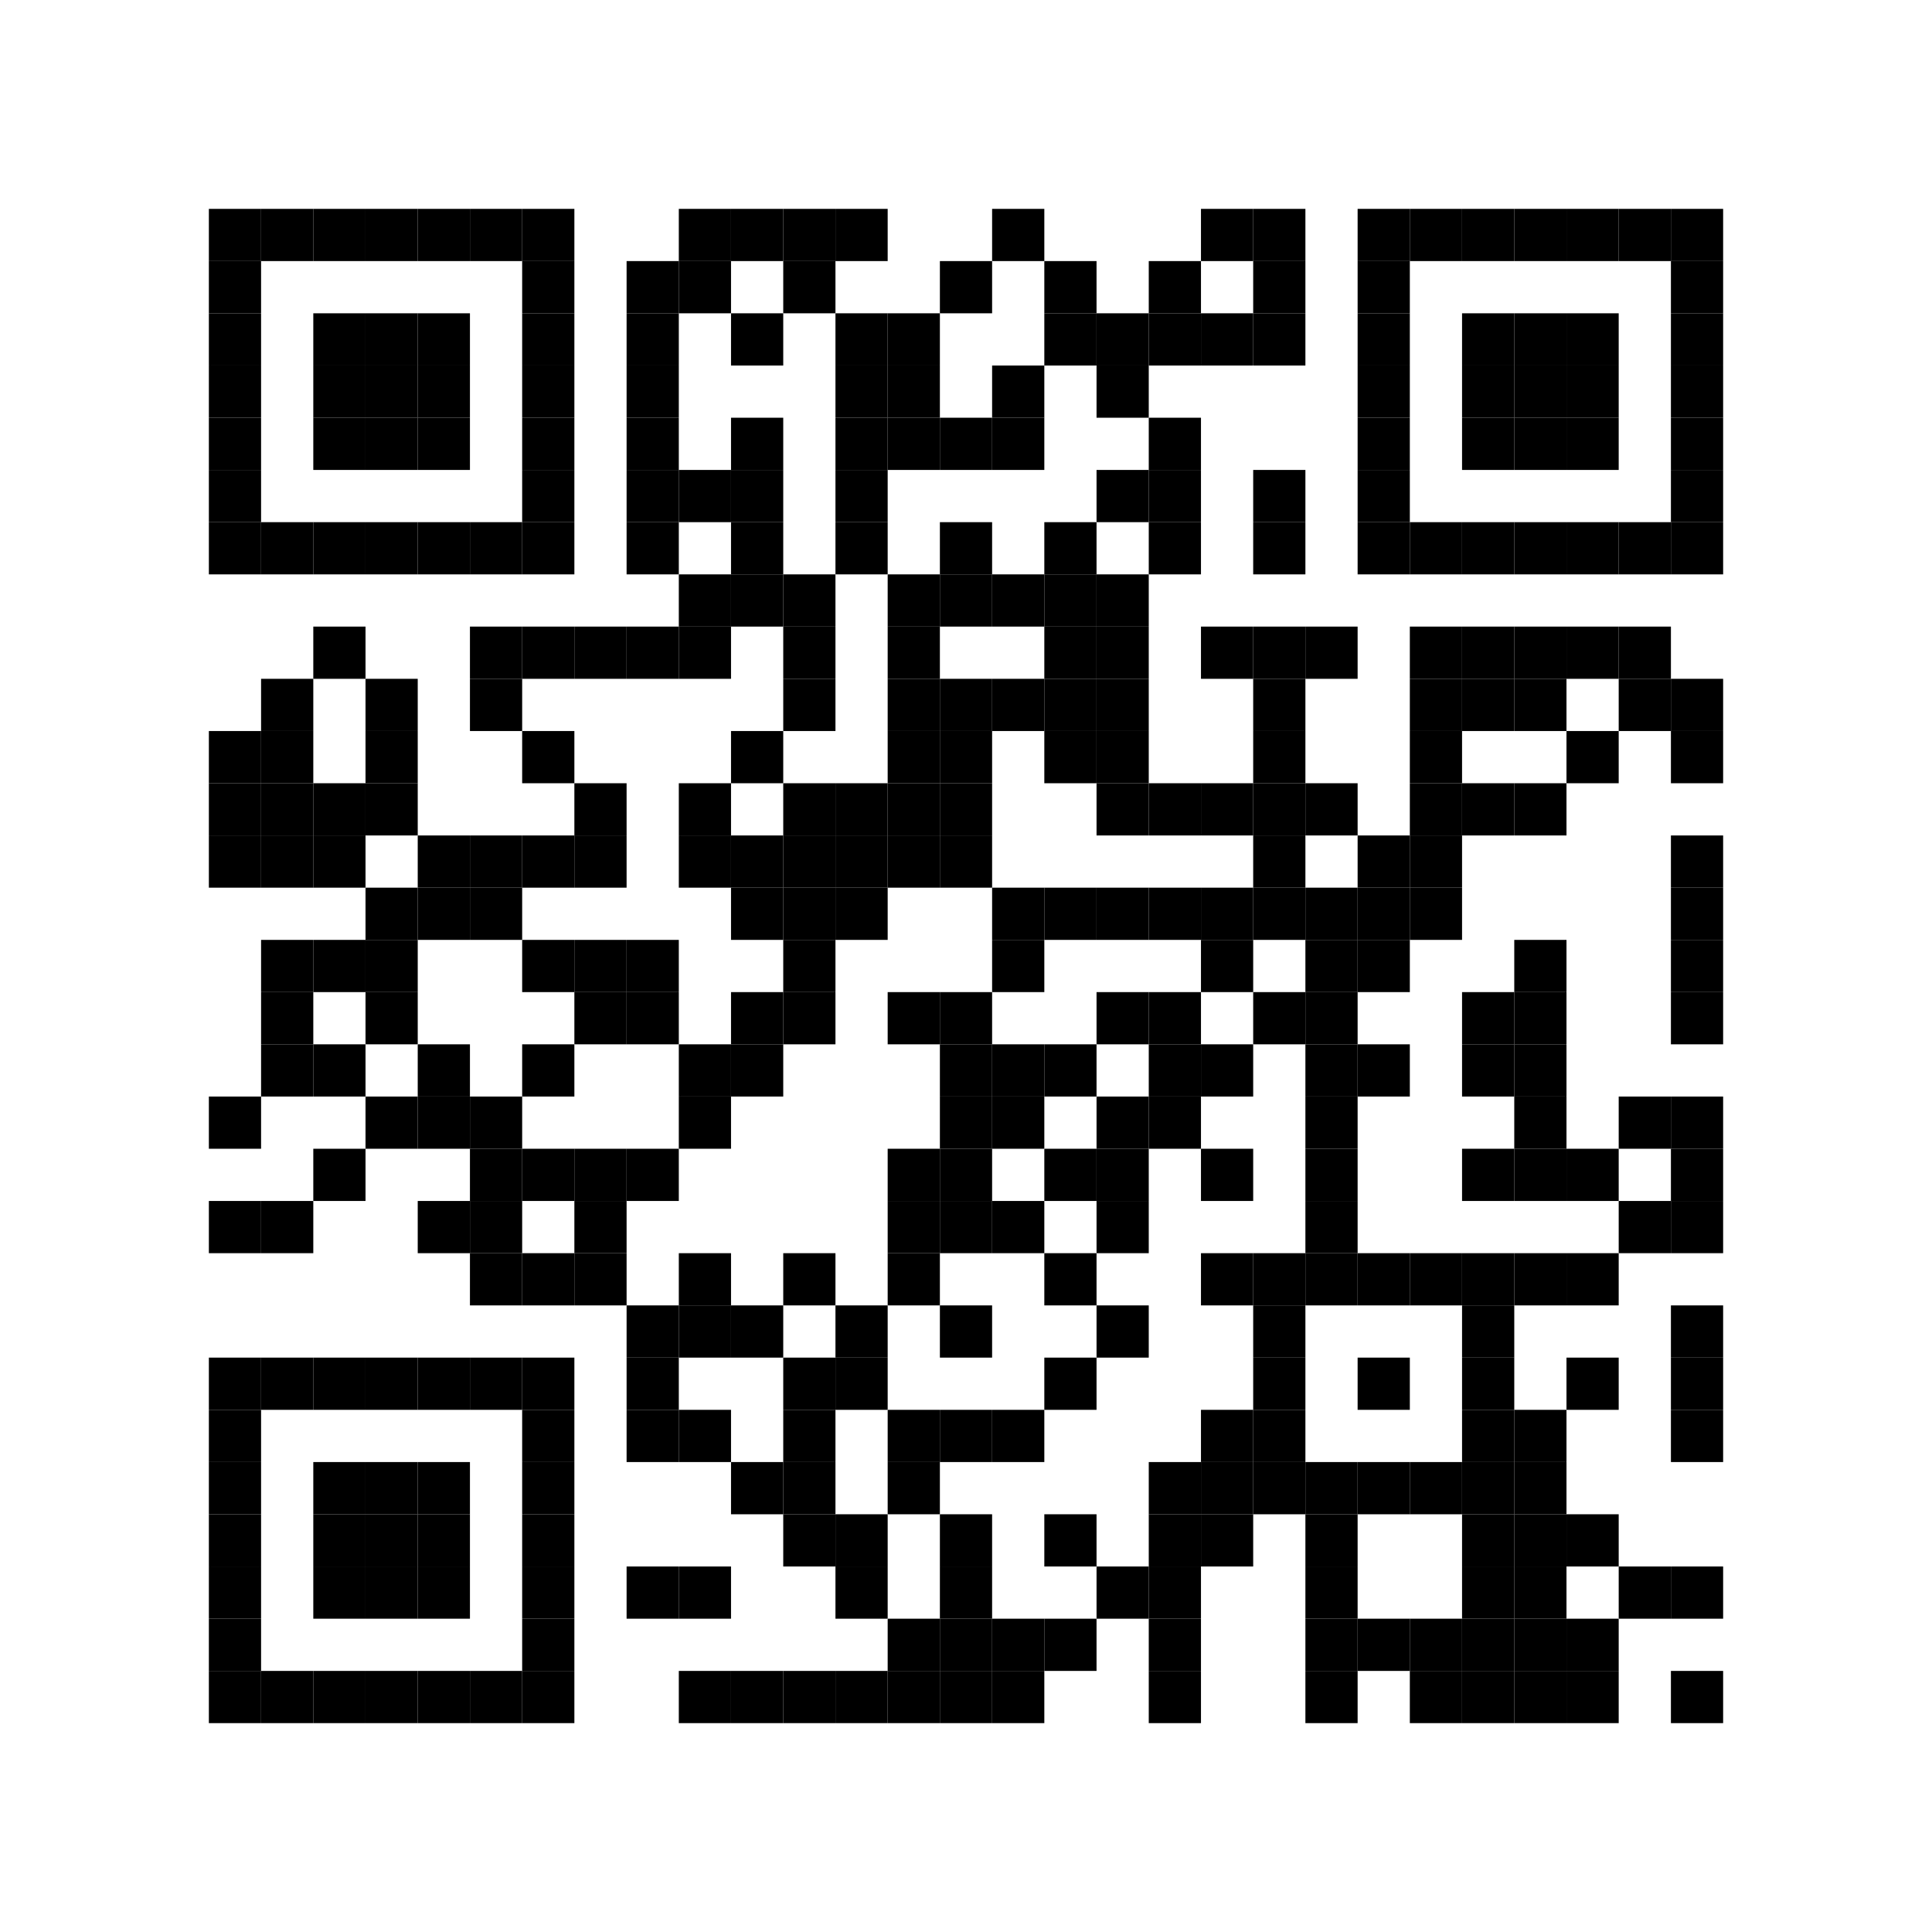
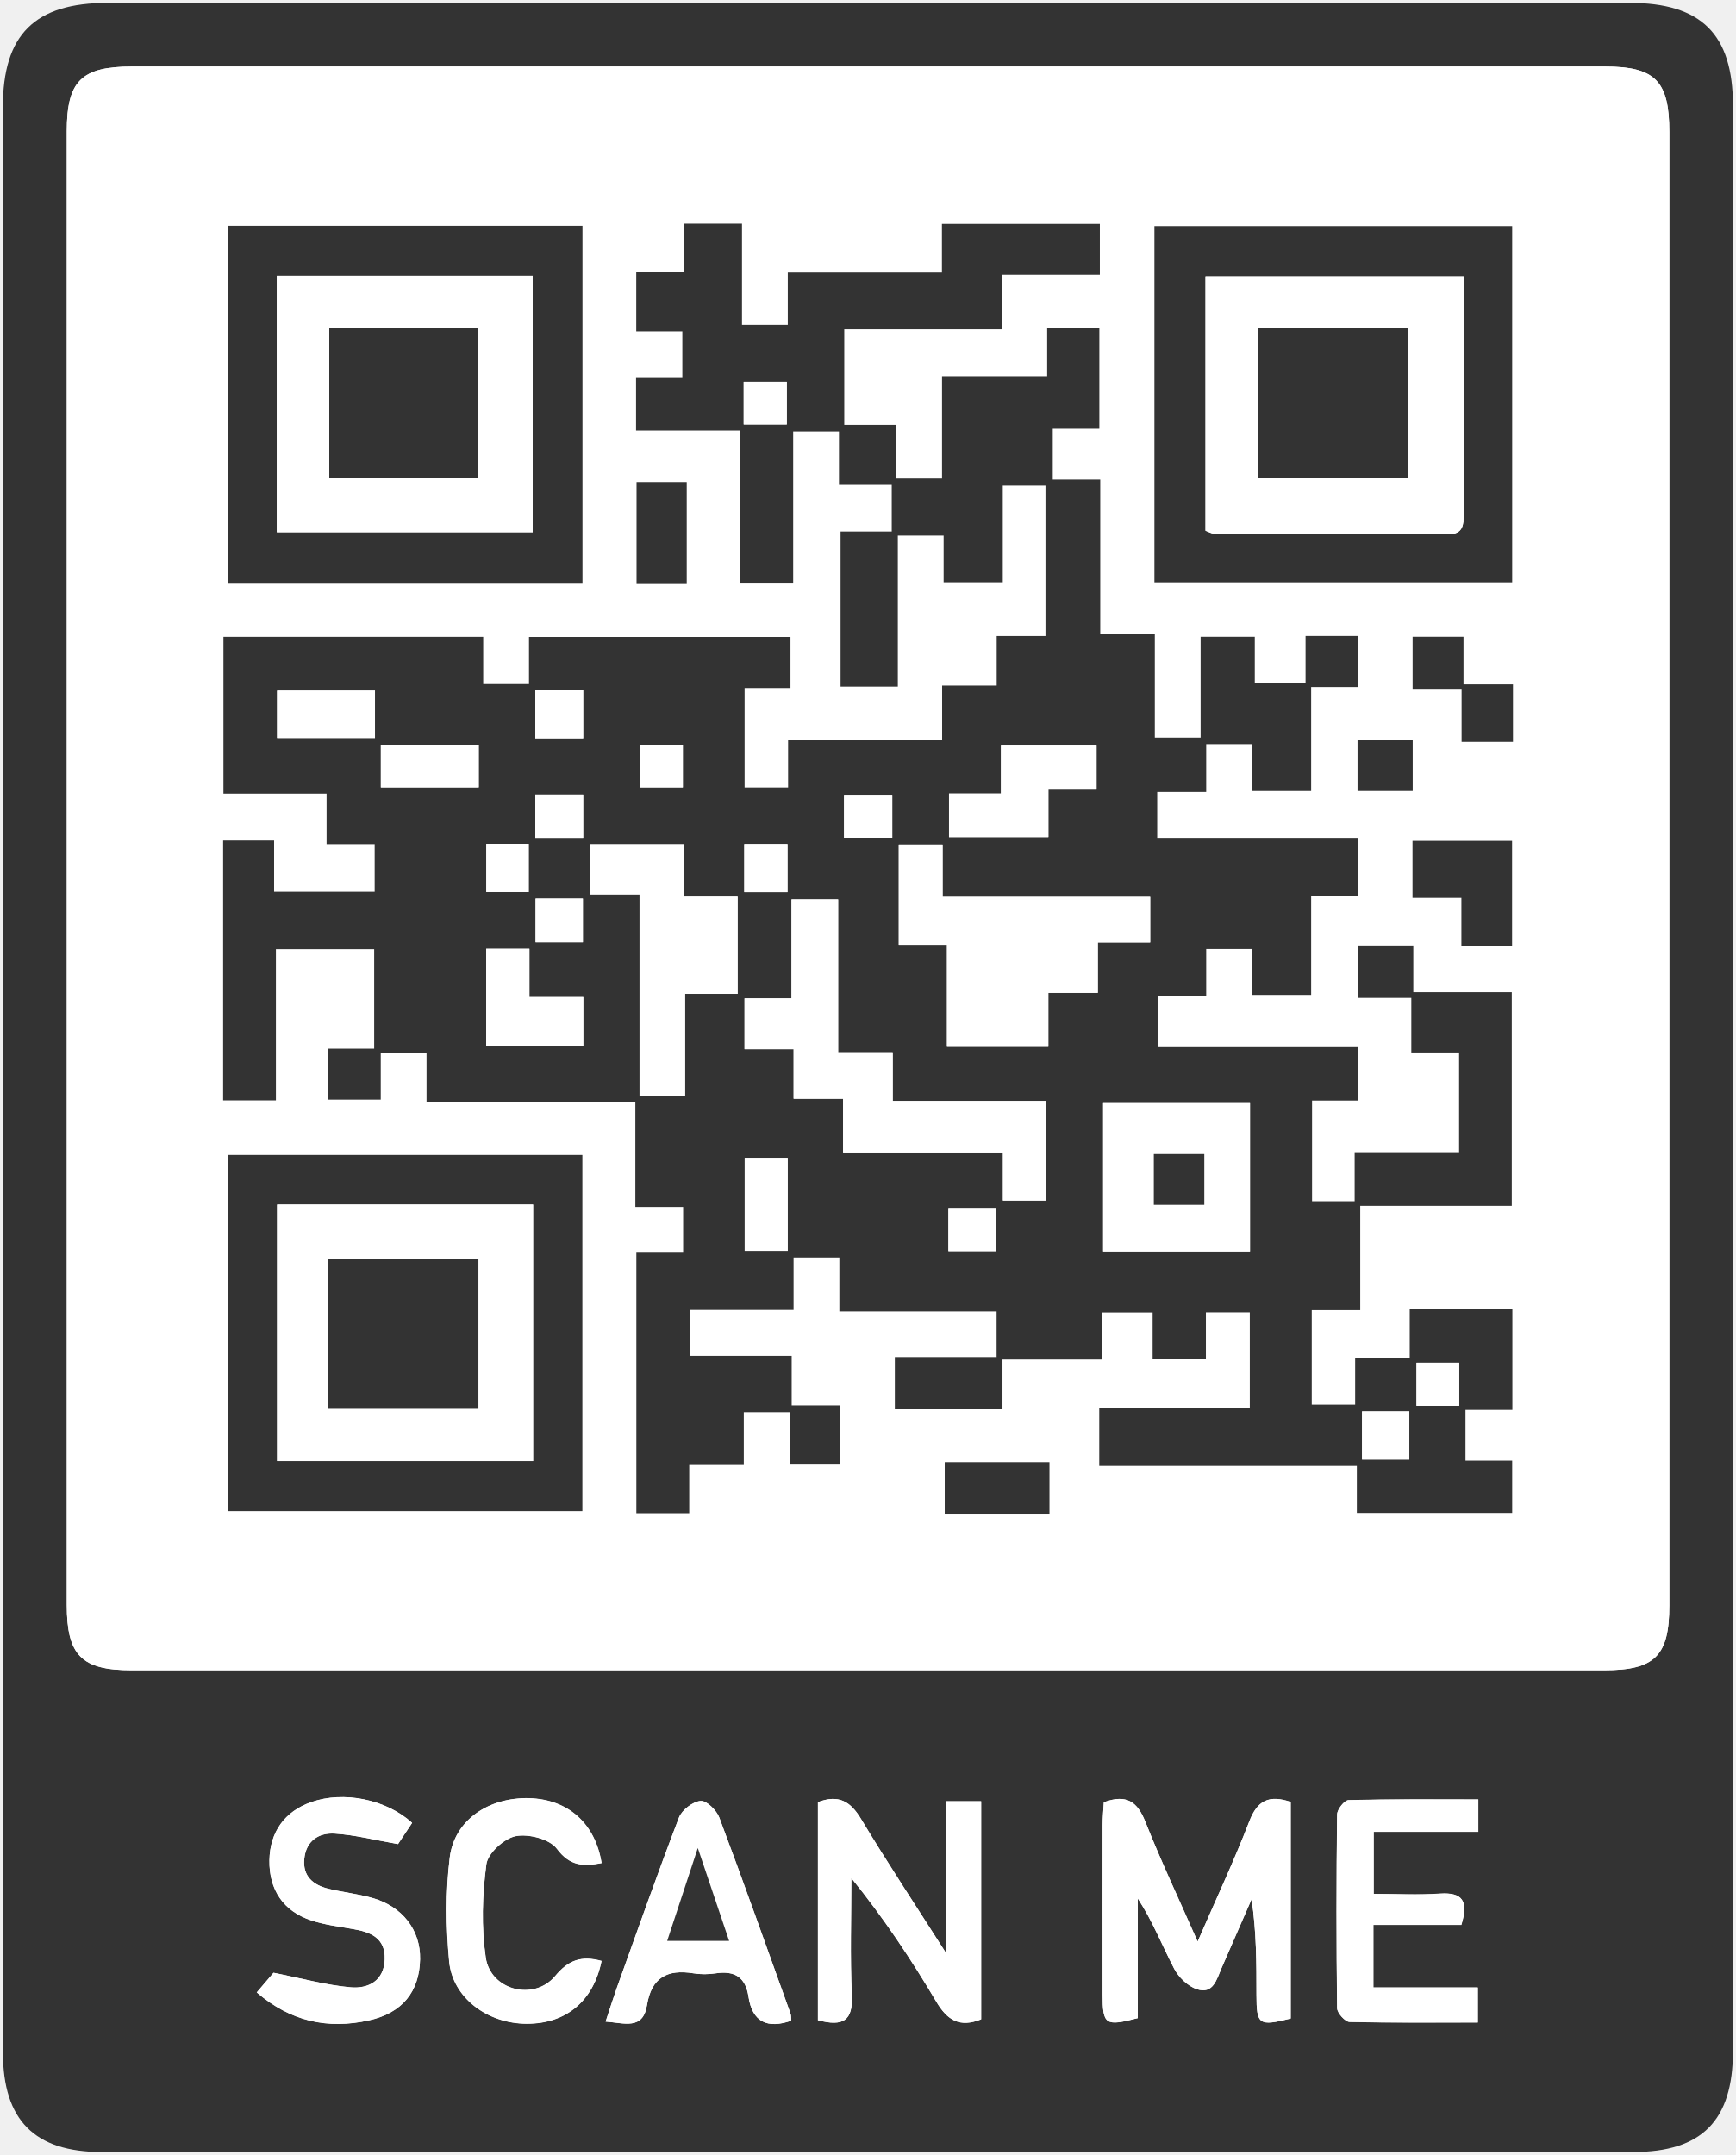
- <svg xmlns="http://www.w3.org/2000/svg" xmlns:xlink="http://www.w3.org/1999/xlink" width="296" height="296" viewBox="0 0 296 296">
-   <rect x="0" y="0" width="296" height="296" fill="#ffffff" />
+ <svg xmlns="http://www.w3.org/2000/svg" width="174" height="216" viewBox="0 0 174 216" fill="none">
+   <g clip-path="url(#clip0_224_928)">
+     <path d="M0.285 108C0.285 140.58 0.285 173.17 0.285 205.76C0.285 212.52 3.465 215.71 10.165 215.71C61.345 215.71 112.535 215.71 163.715 215.71C170.575 215.71 173.695 212.56 173.695 205.61C173.695 140.6 173.695 75.59 173.695 10.59C173.695 3.43 170.535 0.3 163.335 0.3C112.495 0.29 61.645 0.29 10.785 0.29C3.475 0.29 0.285 3.46 0.285 10.73C0.285 43.16 0.285 75.58 0.285 108Z" fill="white" />
+     <path d="M0.285 108C0.285 75.58 0.285 43.16 0.285 10.74C0.285 3.46 3.475 0.29 10.785 0.29C61.635 0.29 112.485 0.29 163.345 0.29C170.545 0.29 173.705 3.43 173.705 10.58C173.705 75.59 173.705 140.6 173.705 205.6C173.705 212.55 170.585 215.7 163.725 215.7C112.545 215.7 61.355 215.7 10.175 215.7C3.475 215.7 0.295 212.51 0.295 205.75C0.285 173.17 0.285 140.58 0.285 108ZM86.995 167.41C111.595 167.41 136.195 167.41 160.795 167.41C165.885 167.41 167.325 165.97 167.325 160.91C167.325 111.68 167.325 62.46 167.325 13.23C167.325 8.11 165.915 6.67 160.855 6.67C111.655 6.67 62.445 6.67 13.245 6.67C8.145 6.67 6.695 8.11 6.695 13.17C6.695 62.4 6.695 111.62 6.695 160.85C6.695 165.93 8.165 167.41 13.195 167.41C37.795 167.41 62.395 167.41 86.995 167.41ZM129.375 180.61C127.155 179.86 126.015 180.5 125.225 182.56C123.715 186.48 121.925 190.28 120.045 194.61C118.155 190.32 116.355 186.51 114.805 182.6C114.015 180.6 112.935 179.8 110.645 180.64C110.605 181.35 110.525 182.16 110.525 182.97C110.515 188.62 110.515 194.27 110.525 199.92C110.525 202.95 110.785 203.13 114.045 202.28V190.28C115.535 192.57 116.485 195.02 117.695 197.33C118.145 198.19 119.065 199.08 119.965 199.38C121.615 199.93 121.955 198.39 122.445 197.26C123.445 194.96 124.455 192.66 125.455 190.36C125.945 193.65 125.945 196.79 125.945 199.93C125.945 202.96 126.175 203.11 129.375 202.32V180.61ZM81.985 202.49C84.535 203.17 85.495 202.51 85.385 200.03C85.205 196.11 85.335 192.17 85.335 188.24C88.605 192.28 91.335 196.4 93.855 200.64C94.965 202.51 96.215 203.25 98.345 202.4V180.54H94.835V195.77C91.715 190.88 88.925 186.66 86.315 182.33C85.245 180.56 84.065 179.84 81.985 180.63V202.49ZM148.185 180.35C143.755 180.35 139.455 180.31 135.165 180.42C134.755 180.43 134.025 181.35 134.025 181.86C133.945 188.33 133.945 194.81 134.025 201.28C134.025 201.76 134.825 202.64 135.265 202.65C139.545 202.75 143.835 202.71 148.125 202.71V199.2H137.655V192.92H146.475C147.225 190.51 146.565 189.65 144.345 189.79C142.145 189.94 139.925 189.82 137.685 189.82V183.59H148.175V180.33L148.185 180.35ZM41.305 182.71C38.685 180.34 34.435 179.5 31.205 180.63C28.535 181.57 27.055 183.62 27.005 186.46C26.955 189.41 28.405 191.58 31.225 192.5C32.555 192.93 33.975 193.11 35.355 193.35C37.135 193.65 38.645 194.24 38.565 196.41C38.485 198.57 36.895 199.35 35.155 199.2C32.675 198.98 30.235 198.3 27.415 197.74C27.135 198.07 26.505 198.81 25.735 199.71C29.145 202.64 32.875 203.42 36.975 202.51C40.325 201.77 42.035 199.63 42.105 196.39C42.165 193.48 40.345 191.09 37.285 190.23C35.855 189.83 34.355 189.67 32.915 189.32C31.395 188.95 30.335 188.08 30.495 186.36C30.655 184.52 31.945 183.68 33.575 183.79C35.585 183.92 37.575 184.43 39.895 184.84C40.245 184.32 40.785 183.51 41.305 182.72V182.71ZM60.705 202.63C62.565 202.76 64.435 203.51 64.845 201C65.295 198.2 66.895 197.36 69.515 197.79C70.245 197.91 71.015 197.9 71.745 197.79C73.625 197.51 74.725 198.16 75.025 200.12C75.405 202.68 76.925 203.37 79.305 202.54C79.285 202.31 79.315 202.05 79.235 201.82C76.885 195.27 74.555 188.71 72.105 182.19C71.825 181.45 70.805 180.45 70.225 180.51C69.435 180.58 68.355 181.42 68.055 182.18C65.885 187.83 63.875 193.53 61.835 199.23C61.455 200.3 61.115 201.39 60.705 202.63ZM60.295 196.54C58.265 195.98 56.975 196.46 55.655 198.05C53.535 200.6 49.185 199.49 48.695 196.21C48.245 193.15 48.345 189.93 48.755 186.85C48.895 185.75 50.525 184.26 51.695 184.03C52.985 183.78 55.105 184.33 55.825 185.29C57.165 187.09 58.555 187.06 60.305 186.73C59.665 182.76 56.945 180.34 53.065 180.23C49.005 180.12 45.555 182.41 45.085 186.18C44.665 189.6 44.705 193.13 45.025 196.57C45.365 200.24 48.885 202.83 52.815 202.83C56.755 202.83 59.495 200.56 60.305 196.52L60.295 196.54Z" fill="#333333" />
+     <path d="M86.995 167.41C62.395 167.41 37.795 167.41 13.195 167.41C8.165 167.41 6.695 165.93 6.695 160.85C6.695 111.62 6.695 62.4 6.695 13.17C6.695 8.11 8.155 6.67 13.245 6.67C62.445 6.67 111.655 6.67 160.855 6.67C165.915 6.67 167.325 8.11 167.325 13.23C167.325 62.46 167.325 111.68 167.325 160.91C167.325 165.98 165.885 167.41 160.795 167.41C136.195 167.41 111.595 167.41 86.995 167.41ZM99.895 136.04H89.715V141.21H100.505V136.29H110.465V131.57H115.555V136.25H120.895V131.56H125.295V141.11H110.205V146.96H136.025V151.67H151.595V146.43H146.915V141.34H151.615V131.18H141.325V136.1H135.855V140.82H131.505V131.34H136.365V120.88H151.555V99.47H141.685V94.79H136.125V100.04H141.485V105.51H146.275V115.59H135.805V120.42H131.535V110.33H136.165V104.98H116.055V99.88H120.925V95.14H125.515V99.74H131.445V89.86H136.125V84.01H116.015V79.41H120.925V74.62H125.515V79.31H131.445V68.89H136.175V63.77H130.885V68.45H125.795V63.85H120.365V73.96H115.775V63.54H110.305V48.09H105.545V43H110.215V32.88H104.985V37.73H94.445V47.99H89.845V42.61H84.645V33.03H100.485V27.56H110.265V22.46H94.435V27.34H78.985V32.58H74.395V22.44H68.545V27.3H63.795V33.24H68.415V37.83H63.775V43.18H74.175V58.43H79.525V43.27H84.115V48.62H89.405V53.3H84.275V68.85H90.015V53.71H94.605V58.39H100.535V48.7H104.815V63.78H99.925V68.75H94.455V74.22H79.015V78.96H74.655V68.99H79.255V63.87H53.045V68.51H48.455V63.86H22.415V79.58H32.755V84.64H37.575V89.41H27.495V84.28H22.385V110.31H27.675V95.16H37.525V105.13H32.925V110.24H38.185V105.6H42.775V110.52H63.705V120.99H68.495V125.58H63.805V151.7H69.105V146.78H74.575V141.57H79.165V146.74H84.255V140.89H79.375V135.92H69.165V131.32H79.565V126.06H84.155V131.47H99.915V136.06L99.895 136.04ZM115.715 58.38H151.575V22.66H115.715V58.38ZM58.385 58.43V22.63H22.885V58.43H58.385ZM58.375 115.76H22.865V151.47H58.375V115.76ZM146.495 90V94.83H151.575V84.29H141.595V90H146.505H146.495ZM146.505 69.05V74.37H151.655V68.61H146.695V63.83H141.595V69.05H146.505ZM94.695 146.56V151.72H105.195V146.56H94.695ZM68.835 58.46V48.32H63.805V58.46H68.835ZM136.075 74.21V79.29H141.605V74.21H136.075Z" fill="white" />
+     <path d="M129.375 180.61V202.32C126.165 203.12 125.955 202.96 125.945 199.93C125.945 196.79 125.945 193.65 125.455 190.36C124.455 192.66 123.445 194.96 122.445 197.26C121.955 198.38 121.615 199.92 119.965 199.38C119.065 199.08 118.145 198.19 117.695 197.33C116.495 195.01 115.545 192.57 114.045 190.28V202.28C110.785 203.13 110.525 202.95 110.525 199.92C110.525 194.27 110.525 188.62 110.525 182.97C110.525 182.16 110.605 181.35 110.645 180.64C112.935 179.8 114.005 180.6 114.805 182.6C116.355 186.51 118.155 190.31 120.045 194.61C121.925 190.28 123.715 186.47 125.225 182.56C126.015 180.5 127.165 179.86 129.375 180.61Z" fill="white" />
+     <path d="M81.985 202.49V180.63C84.065 179.84 85.255 180.55 86.315 182.33C88.915 186.66 91.715 190.88 94.835 195.77V180.54H98.345V202.4C96.215 203.26 94.965 202.52 93.855 200.64C91.335 196.4 88.605 192.28 85.335 188.24C85.335 192.17 85.205 196.1 85.385 200.03C85.495 202.51 84.535 203.17 81.985 202.49Z" fill="white" />
+     <path d="M148.185 180.35V183.61H137.695V189.84C139.935 189.84 142.155 189.96 144.355 189.81C146.585 189.66 147.235 190.53 146.485 192.94H137.665V199.22H148.135V202.73C143.835 202.73 139.555 202.77 135.275 202.67C134.835 202.66 134.045 201.78 134.035 201.3C133.955 194.83 133.955 188.35 134.035 181.88C134.035 181.37 134.765 180.45 135.175 180.44C139.465 180.33 143.755 180.37 148.195 180.37L148.185 180.35Z" fill="white" />
+     <path d="M41.305 182.71C40.775 183.5 40.235 184.31 39.895 184.83C37.575 184.43 35.585 183.92 33.575 183.78C31.945 183.67 30.655 184.51 30.495 186.35C30.345 188.07 31.405 188.94 32.915 189.31C34.365 189.66 35.855 189.82 37.285 190.22C40.345 191.07 42.165 193.46 42.105 196.38C42.035 199.63 40.335 201.76 36.975 202.5C32.865 203.41 29.135 202.62 25.735 199.7C26.505 198.8 27.125 198.06 27.415 197.73C30.235 198.29 32.675 198.97 35.155 199.19C36.895 199.34 38.485 198.56 38.565 196.4C38.645 194.23 37.135 193.64 35.355 193.34C33.965 193.1 32.555 192.93 31.225 192.49C28.395 191.57 26.955 189.4 27.005 186.45C27.055 183.61 28.535 181.55 31.205 180.62C34.435 179.49 38.685 180.33 41.305 182.7V182.71Z" fill="white" />
+     <path d="M60.705 202.63C61.115 201.39 61.455 200.3 61.835 199.23C63.885 193.54 65.895 187.83 68.055 182.18C68.345 181.42 69.435 180.58 70.225 180.51C70.815 180.45 71.835 181.45 72.105 182.19C74.555 188.71 76.875 195.27 79.235 201.82C79.315 202.04 79.285 202.3 79.305 202.54C76.925 203.37 75.405 202.68 75.025 200.12C74.735 198.16 73.625 197.51 71.745 197.79C71.015 197.9 70.235 197.91 69.515 197.79C66.895 197.36 65.295 198.2 64.845 201C64.445 203.51 62.565 202.76 60.705 202.63ZM73.085 194.54C72.025 191.39 71.085 188.62 69.945 185.23C68.795 188.72 67.865 191.53 66.875 194.54H73.085Z" fill="white" />
+     <path d="M60.295 196.54C59.485 200.58 56.735 202.86 52.805 202.85C48.875 202.85 45.355 200.26 45.015 196.59C44.695 193.15 44.655 189.62 45.075 186.2C45.535 182.43 48.995 180.13 53.055 180.25C56.935 180.36 59.655 182.78 60.295 186.75C58.535 187.08 57.145 187.1 55.815 185.31C55.095 184.34 52.975 183.79 51.685 184.05C50.525 184.28 48.895 185.77 48.745 186.87C48.335 189.95 48.235 193.17 48.685 196.23C49.165 199.51 53.515 200.62 55.645 198.07C56.965 196.48 58.255 196 60.285 196.56L60.295 196.54Z" fill="white" />
+     <path d="M99.895 136.04V131.45H84.135V126.04H79.545V131.3H69.145V135.9H79.355V140.87H84.235V146.72H79.145V141.55H74.555V146.76H69.085V151.68H63.785V125.56H68.475V120.97H63.685V110.5H42.755V105.58H38.165V110.22H32.905V105.11H37.505V95.14H27.655V110.29H22.365V84.26H27.475V89.39H37.555V84.62H32.735V79.56H22.395V63.84H48.435V68.49H53.025V63.85H79.235V68.97H74.635V78.94H78.995V74.2H94.435V68.73H99.905V63.76H104.795V48.68H100.515V58.37H94.585V53.69H89.995V68.83H84.255V53.28H89.385V48.6H84.095V43.25H79.505V58.41H74.155V43.16H63.755V37.81H68.395V33.22H63.775V27.28H68.525V22.42H74.375V32.56H78.965V27.32H94.415V22.44H110.245V27.54H100.465V33.01H84.625V42.59H89.825V47.97H94.425V37.71H104.965V32.86H110.195V42.98H105.525V48.07H110.285V63.52H115.755V73.94H120.345V63.83H125.775V68.43H130.865V63.75H136.155V68.87H131.425V79.29H125.495V74.6H120.905V79.39H115.995V83.99H136.105V89.84H131.425V99.72H125.495V95.12H120.905V99.86H116.035V104.96H136.145V110.31H131.515V120.4H135.785V115.57H146.255V105.49H141.465V100.02H136.105V94.77H141.665V99.45H151.535V120.86H136.345V131.32H131.485V140.8H135.835V136.08H141.305V131.16H151.595V141.32H146.895V146.41H151.575V151.65H136.005V146.94H110.185V141.09H125.275V131.54H120.875V136.23H115.535V131.55H110.445V136.27H100.485V141.19H89.695V136.02H99.875L99.895 136.04ZM94.925 104.92H105.075V99.52H110.035V94.47H115.285V89.9H94.475V84.66H90.085V94.7H94.915V104.92H94.925ZM84.015 105.47V90.15H79.345V100.07H74.635V105.16H79.555V110.13H84.515V115.59H100.535V120.33H104.825V110.35H89.485V105.47H84.025H84.015ZM125.295 125.43V110.57H110.575V125.43H125.295ZM73.935 99.62V89.88H68.525V84.63H59.145V89.65H64.105V109.87H68.665V99.62H73.935ZM109.915 74.66H100.335V79.55H95.125V83.92H105.085V79.07H109.915V74.66ZM53.065 99.94V95.1H48.735V104.89H58.465V99.94H53.065ZM37.585 69.23H27.775V73.98H37.585V69.23ZM38.175 78.93H47.985V74.65H38.175V78.93ZM74.645 116.05V125.37H78.955V116.05H74.645ZM136.525 141.47V146.3H141.265V141.47H136.525ZM58.455 74.01V69.18H53.655V74.01H58.455ZM99.835 125.4V121.08H95.065V125.4H99.835ZM53.685 90.07V94.45H58.425V90.07H53.685ZM74.605 89.43H78.935V84.61H74.605V89.43ZM48.745 84.59V89.42H52.995V84.59H48.745ZM89.435 79.68H84.605V83.98H89.435V79.68ZM58.455 83.99V79.65H53.655V83.99H58.455ZM146.265 140.91V136.59H141.985V140.91H146.265ZM74.545 42.55H78.865V38.27H74.545V42.55ZM64.125 78.93H68.445V74.65H64.125V78.93Z" fill="#333333" />
+     <path d="M115.715 58.38V22.66H151.575V58.38H115.715ZM120.835 53.2C121.215 53.34 121.445 53.49 121.675 53.49C129.485 53.52 137.295 53.51 145.105 53.56C146.755 53.57 146.715 52.52 146.705 51.4C146.705 45.66 146.705 39.93 146.705 34.19C146.705 32.05 146.705 29.91 146.705 27.7H120.835V53.2Z" fill="#333333" />
+     <path d="M58.385 58.43H22.885V22.63H58.385V58.43ZM27.745 27.64V53.35H53.395V27.64H27.745Z" fill="#333333" />
+     <path d="M58.375 115.76V151.47H22.865V115.76H58.375ZM53.435 146.45V120.73H27.775V146.45H53.435Z" fill="#333333" />
+     <path d="M146.495 90H141.585V84.29H151.565V94.83H146.485V90H146.495Z" fill="#333333" />
+     <path d="M146.505 69.05H141.595V63.83H146.695V68.61H151.655V74.37H146.505V69.05Z" fill="#333333" />
+     <path d="M94.695 146.56H105.195V151.72H94.695V146.56Z" fill="#333333" />
+     <path d="M68.835 58.46H63.805V48.32H68.835V58.46Z" fill="#333333" />
+     <path d="M136.075 74.21H141.605V79.29H136.075V74.21Z" fill="#333333" />
+     <path d="M73.085 194.54H66.875C67.865 191.53 68.795 188.71 69.945 185.23C71.095 188.63 72.025 191.39 73.085 194.54Z" fill="#333333" />
+     <path d="M94.925 104.92V94.7H90.095V84.66H94.485V89.9H115.295V94.47H110.045V99.52H105.085V104.92H94.935H94.925Z" fill="white" />
+     <path d="M84.015 105.47H89.475V110.35H104.815V120.33H100.525V115.59H84.505V110.13H79.545V105.16H74.625V100.07H79.335V90.15H84.005V105.47H84.015Z" fill="white" />
+     <path d="M125.295 125.43H110.575V110.57H125.295V125.43ZM115.655 115.67V120.76H120.715V115.67H115.655Z" fill="white" />
+     <path d="M73.935 99.62H68.665V109.87H64.105V89.65H59.145V84.63H68.525V89.88H73.935V99.62Z" fill="white" />
+     <path d="M109.915 74.66V79.07H105.085V83.92H95.125V79.55H100.335V74.66H109.915Z" fill="white" />
+     <path d="M53.065 99.94H58.465V104.89H48.735V95.1H53.065V99.94Z" fill="white" />
+     <path d="M37.585 69.23V73.98H27.775V69.23H37.585Z" fill="white" />
+     <path d="M38.175 78.93V74.65H47.985V78.93H38.175Z" fill="white" />
+     <path d="M74.645 116.05H78.955V125.37H74.645V116.05Z" fill="white" />
+     <path d="M136.525 141.47H141.265V146.3H136.525V141.47Z" fill="white" />
+     <path d="M58.455 74.01H53.655V69.18H58.455V74.01Z" fill="white" />
+     <path d="M99.835 125.4H95.065V121.08H99.835V125.4Z" fill="white" />
+     <path d="M53.685 90.07H58.425V94.45H53.685V90.07Z" fill="white" />
+     <path d="M74.605 89.43V84.61H78.935V89.43H74.605Z" fill="white" />
+     <path d="M48.745 84.59H52.995V89.42H48.745V84.59Z" fill="white" />
+     <path d="M89.435 79.68V83.98H84.605V79.68H89.435Z" fill="white" />
+     <path d="M58.455 83.99H53.655V79.65H58.455V83.99Z" fill="white" />
+     <path d="M146.265 140.91H141.985V136.59H146.265V140.91Z" fill="white" />
+     <path d="M74.545 42.55V38.27H78.865V42.55H74.545Z" fill="white" />
+     <path d="M64.125 78.93V74.65H68.445V78.93H64.125Z" fill="white" />
+     <path d="M120.835 53.2V27.7H146.705C146.705 29.91 146.705 32.05 146.705 34.19C146.705 39.93 146.705 45.66 146.705 51.4C146.705 52.52 146.755 53.57 145.105 53.56C137.295 53.51 129.485 53.52 121.675 53.49C121.445 53.49 121.215 53.34 120.835 53.2ZM126.075 47.92H141.125V32.91H126.075V47.92Z" fill="white" />
+     <path d="M27.745 27.64H53.395V53.35H27.745V27.64ZM33.005 32.88V47.91H47.915V32.88H33.005Z" fill="white" />
+     <path d="M53.435 146.45H27.775V120.73H53.435V146.45ZM32.915 141.13H47.955V126.16H32.915V141.13Z" fill="white" />
+     <path d="M115.655 115.67H120.715V120.76H115.655V115.67Z" fill="#333333" />
+     <path d="M126.075 47.92V32.91H141.125V47.92H126.075Z" fill="#333333" />
+     <path d="M33.005 32.88H47.915V47.91H33.005V32.88Z" fill="#333333" />
+     <path d="M32.915 141.13V126.16H47.955V141.13H32.915Z" fill="#333333" />
+   </g>
  <defs>
-     <rect id="p" width="8" height="8" />
+     <clipPath id="clip0_224_928">
+       <rect width="173.43" height="215.42" fill="white" transform="translate(0.284912 0.290039)" />
+     </clipPath>
  </defs>
-   <g fill="#000000">
-     <use xlink:href="#p" x="32" y="32" />
-     <use xlink:href="#p" x="32" y="40" />
-     <use xlink:href="#p" x="32" y="48" />
-     <use xlink:href="#p" x="32" y="56" />
-     <use xlink:href="#p" x="32" y="64" />
-     <use xlink:href="#p" x="32" y="72" />
-     <use xlink:href="#p" x="32" y="80" />
-     <use xlink:href="#p" x="32" y="112" />
-     <use xlink:href="#p" x="32" y="120" />
-     <use xlink:href="#p" x="32" y="128" />
-     <use xlink:href="#p" x="32" y="168" />
-     <use xlink:href="#p" x="32" y="184" />
-     <use xlink:href="#p" x="32" y="208" />
-     <use xlink:href="#p" x="32" y="216" />
-     <use xlink:href="#p" x="32" y="224" />
-     <use xlink:href="#p" x="32" y="232" />
-     <use xlink:href="#p" x="32" y="240" />
-     <use xlink:href="#p" x="32" y="248" />
-     <use xlink:href="#p" x="32" y="256" />
-     <use xlink:href="#p" x="40" y="32" />
-     <use xlink:href="#p" x="40" y="80" />
-     <use xlink:href="#p" x="40" y="104" />
-     <use xlink:href="#p" x="40" y="112" />
-     <use xlink:href="#p" x="40" y="120" />
-     <use xlink:href="#p" x="40" y="128" />
-     <use xlink:href="#p" x="40" y="144" />
-     <use xlink:href="#p" x="40" y="152" />
-     <use xlink:href="#p" x="40" y="160" />
-     <use xlink:href="#p" x="40" y="184" />
-     <use xlink:href="#p" x="40" y="208" />
-     <use xlink:href="#p" x="40" y="256" />
-     <use xlink:href="#p" x="48" y="32" />
-     <use xlink:href="#p" x="48" y="48" />
-     <use xlink:href="#p" x="48" y="56" />
-     <use xlink:href="#p" x="48" y="64" />
-     <use xlink:href="#p" x="48" y="80" />
-     <use xlink:href="#p" x="48" y="96" />
-     <use xlink:href="#p" x="48" y="120" />
-     <use xlink:href="#p" x="48" y="128" />
-     <use xlink:href="#p" x="48" y="144" />
-     <use xlink:href="#p" x="48" y="160" />
-     <use xlink:href="#p" x="48" y="176" />
-     <use xlink:href="#p" x="48" y="208" />
-     <use xlink:href="#p" x="48" y="224" />
-     <use xlink:href="#p" x="48" y="232" />
-     <use xlink:href="#p" x="48" y="240" />
-     <use xlink:href="#p" x="48" y="256" />
-     <use xlink:href="#p" x="56" y="32" />
-     <use xlink:href="#p" x="56" y="48" />
-     <use xlink:href="#p" x="56" y="56" />
-     <use xlink:href="#p" x="56" y="64" />
-     <use xlink:href="#p" x="56" y="80" />
-     <use xlink:href="#p" x="56" y="104" />
-     <use xlink:href="#p" x="56" y="112" />
-     <use xlink:href="#p" x="56" y="120" />
-     <use xlink:href="#p" x="56" y="136" />
-     <use xlink:href="#p" x="56" y="144" />
-     <use xlink:href="#p" x="56" y="152" />
-     <use xlink:href="#p" x="56" y="168" />
-     <use xlink:href="#p" x="56" y="208" />
-     <use xlink:href="#p" x="56" y="224" />
-     <use xlink:href="#p" x="56" y="232" />
-     <use xlink:href="#p" x="56" y="240" />
-     <use xlink:href="#p" x="56" y="256" />
-     <use xlink:href="#p" x="64" y="32" />
-     <use xlink:href="#p" x="64" y="48" />
-     <use xlink:href="#p" x="64" y="56" />
-     <use xlink:href="#p" x="64" y="64" />
-     <use xlink:href="#p" x="64" y="80" />
-     <use xlink:href="#p" x="64" y="128" />
-     <use xlink:href="#p" x="64" y="136" />
-     <use xlink:href="#p" x="64" y="160" />
-     <use xlink:href="#p" x="64" y="168" />
-     <use xlink:href="#p" x="64" y="184" />
-     <use xlink:href="#p" x="64" y="208" />
-     <use xlink:href="#p" x="64" y="224" />
-     <use xlink:href="#p" x="64" y="232" />
-     <use xlink:href="#p" x="64" y="240" />
-     <use xlink:href="#p" x="64" y="256" />
-     <use xlink:href="#p" x="72" y="32" />
-     <use xlink:href="#p" x="72" y="80" />
-     <use xlink:href="#p" x="72" y="96" />
-     <use xlink:href="#p" x="72" y="104" />
-     <use xlink:href="#p" x="72" y="128" />
-     <use xlink:href="#p" x="72" y="136" />
-     <use xlink:href="#p" x="72" y="168" />
-     <use xlink:href="#p" x="72" y="176" />
-     <use xlink:href="#p" x="72" y="184" />
-     <use xlink:href="#p" x="72" y="192" />
-     <use xlink:href="#p" x="72" y="208" />
-     <use xlink:href="#p" x="72" y="256" />
-     <use xlink:href="#p" x="80" y="32" />
-     <use xlink:href="#p" x="80" y="40" />
-     <use xlink:href="#p" x="80" y="48" />
-     <use xlink:href="#p" x="80" y="56" />
-     <use xlink:href="#p" x="80" y="64" />
-     <use xlink:href="#p" x="80" y="72" />
-     <use xlink:href="#p" x="80" y="80" />
-     <use xlink:href="#p" x="80" y="96" />
-     <use xlink:href="#p" x="80" y="112" />
-     <use xlink:href="#p" x="80" y="128" />
-     <use xlink:href="#p" x="80" y="144" />
-     <use xlink:href="#p" x="80" y="160" />
-     <use xlink:href="#p" x="80" y="176" />
-     <use xlink:href="#p" x="80" y="192" />
-     <use xlink:href="#p" x="80" y="208" />
-     <use xlink:href="#p" x="80" y="216" />
-     <use xlink:href="#p" x="80" y="224" />
-     <use xlink:href="#p" x="80" y="232" />
-     <use xlink:href="#p" x="80" y="240" />
-     <use xlink:href="#p" x="80" y="248" />
-     <use xlink:href="#p" x="80" y="256" />
-     <use xlink:href="#p" x="88" y="96" />
-     <use xlink:href="#p" x="88" y="120" />
-     <use xlink:href="#p" x="88" y="128" />
-     <use xlink:href="#p" x="88" y="144" />
-     <use xlink:href="#p" x="88" y="152" />
-     <use xlink:href="#p" x="88" y="176" />
-     <use xlink:href="#p" x="88" y="184" />
-     <use xlink:href="#p" x="88" y="192" />
-     <use xlink:href="#p" x="96" y="40" />
-     <use xlink:href="#p" x="96" y="48" />
-     <use xlink:href="#p" x="96" y="56" />
-     <use xlink:href="#p" x="96" y="64" />
-     <use xlink:href="#p" x="96" y="72" />
-     <use xlink:href="#p" x="96" y="80" />
-     <use xlink:href="#p" x="96" y="96" />
-     <use xlink:href="#p" x="96" y="144" />
-     <use xlink:href="#p" x="96" y="152" />
-     <use xlink:href="#p" x="96" y="176" />
-     <use xlink:href="#p" x="96" y="200" />
-     <use xlink:href="#p" x="96" y="208" />
-     <use xlink:href="#p" x="96" y="216" />
-     <use xlink:href="#p" x="96" y="240" />
-     <use xlink:href="#p" x="104" y="32" />
-     <use xlink:href="#p" x="104" y="40" />
-     <use xlink:href="#p" x="104" y="72" />
-     <use xlink:href="#p" x="104" y="88" />
-     <use xlink:href="#p" x="104" y="96" />
-     <use xlink:href="#p" x="104" y="120" />
-     <use xlink:href="#p" x="104" y="128" />
-     <use xlink:href="#p" x="104" y="160" />
-     <use xlink:href="#p" x="104" y="168" />
-     <use xlink:href="#p" x="104" y="192" />
-     <use xlink:href="#p" x="104" y="200" />
-     <use xlink:href="#p" x="104" y="216" />
-     <use xlink:href="#p" x="104" y="240" />
-     <use xlink:href="#p" x="104" y="256" />
-     <use xlink:href="#p" x="112" y="32" />
-     <use xlink:href="#p" x="112" y="48" />
-     <use xlink:href="#p" x="112" y="64" />
-     <use xlink:href="#p" x="112" y="72" />
-     <use xlink:href="#p" x="112" y="80" />
-     <use xlink:href="#p" x="112" y="88" />
-     <use xlink:href="#p" x="112" y="112" />
-     <use xlink:href="#p" x="112" y="128" />
-     <use xlink:href="#p" x="112" y="136" />
-     <use xlink:href="#p" x="112" y="152" />
-     <use xlink:href="#p" x="112" y="160" />
-     <use xlink:href="#p" x="112" y="200" />
-     <use xlink:href="#p" x="112" y="224" />
-     <use xlink:href="#p" x="112" y="256" />
-     <use xlink:href="#p" x="120" y="32" />
-     <use xlink:href="#p" x="120" y="40" />
-     <use xlink:href="#p" x="120" y="88" />
-     <use xlink:href="#p" x="120" y="96" />
-     <use xlink:href="#p" x="120" y="104" />
-     <use xlink:href="#p" x="120" y="120" />
-     <use xlink:href="#p" x="120" y="128" />
-     <use xlink:href="#p" x="120" y="136" />
-     <use xlink:href="#p" x="120" y="144" />
-     <use xlink:href="#p" x="120" y="152" />
-     <use xlink:href="#p" x="120" y="192" />
-     <use xlink:href="#p" x="120" y="208" />
-     <use xlink:href="#p" x="120" y="216" />
-     <use xlink:href="#p" x="120" y="224" />
-     <use xlink:href="#p" x="120" y="232" />
-     <use xlink:href="#p" x="120" y="256" />
-     <use xlink:href="#p" x="128" y="32" />
-     <use xlink:href="#p" x="128" y="48" />
-     <use xlink:href="#p" x="128" y="56" />
-     <use xlink:href="#p" x="128" y="64" />
-     <use xlink:href="#p" x="128" y="72" />
-     <use xlink:href="#p" x="128" y="80" />
-     <use xlink:href="#p" x="128" y="120" />
-     <use xlink:href="#p" x="128" y="128" />
-     <use xlink:href="#p" x="128" y="136" />
-     <use xlink:href="#p" x="128" y="200" />
-     <use xlink:href="#p" x="128" y="208" />
-     <use xlink:href="#p" x="128" y="232" />
-     <use xlink:href="#p" x="128" y="240" />
-     <use xlink:href="#p" x="128" y="256" />
-     <use xlink:href="#p" x="136" y="48" />
-     <use xlink:href="#p" x="136" y="56" />
-     <use xlink:href="#p" x="136" y="64" />
-     <use xlink:href="#p" x="136" y="88" />
-     <use xlink:href="#p" x="136" y="96" />
-     <use xlink:href="#p" x="136" y="104" />
-     <use xlink:href="#p" x="136" y="112" />
-     <use xlink:href="#p" x="136" y="120" />
-     <use xlink:href="#p" x="136" y="128" />
-     <use xlink:href="#p" x="136" y="152" />
-     <use xlink:href="#p" x="136" y="176" />
-     <use xlink:href="#p" x="136" y="184" />
-     <use xlink:href="#p" x="136" y="192" />
-     <use xlink:href="#p" x="136" y="216" />
-     <use xlink:href="#p" x="136" y="224" />
-     <use xlink:href="#p" x="136" y="248" />
-     <use xlink:href="#p" x="136" y="256" />
-     <use xlink:href="#p" x="144" y="40" />
-     <use xlink:href="#p" x="144" y="64" />
-     <use xlink:href="#p" x="144" y="80" />
-     <use xlink:href="#p" x="144" y="88" />
-     <use xlink:href="#p" x="144" y="104" />
-     <use xlink:href="#p" x="144" y="112" />
-     <use xlink:href="#p" x="144" y="120" />
-     <use xlink:href="#p" x="144" y="128" />
-     <use xlink:href="#p" x="144" y="152" />
-     <use xlink:href="#p" x="144" y="160" />
-     <use xlink:href="#p" x="144" y="168" />
-     <use xlink:href="#p" x="144" y="176" />
-     <use xlink:href="#p" x="144" y="184" />
-     <use xlink:href="#p" x="144" y="200" />
-     <use xlink:href="#p" x="144" y="216" />
-     <use xlink:href="#p" x="144" y="232" />
-     <use xlink:href="#p" x="144" y="240" />
-     <use xlink:href="#p" x="144" y="248" />
-     <use xlink:href="#p" x="144" y="256" />
-     <use xlink:href="#p" x="152" y="32" />
-     <use xlink:href="#p" x="152" y="56" />
-     <use xlink:href="#p" x="152" y="64" />
-     <use xlink:href="#p" x="152" y="88" />
-     <use xlink:href="#p" x="152" y="104" />
-     <use xlink:href="#p" x="152" y="136" />
-     <use xlink:href="#p" x="152" y="144" />
-     <use xlink:href="#p" x="152" y="160" />
-     <use xlink:href="#p" x="152" y="168" />
-     <use xlink:href="#p" x="152" y="184" />
-     <use xlink:href="#p" x="152" y="216" />
-     <use xlink:href="#p" x="152" y="248" />
-     <use xlink:href="#p" x="152" y="256" />
-     <use xlink:href="#p" x="160" y="40" />
-     <use xlink:href="#p" x="160" y="48" />
-     <use xlink:href="#p" x="160" y="80" />
-     <use xlink:href="#p" x="160" y="88" />
-     <use xlink:href="#p" x="160" y="96" />
-     <use xlink:href="#p" x="160" y="104" />
-     <use xlink:href="#p" x="160" y="112" />
-     <use xlink:href="#p" x="160" y="136" />
-     <use xlink:href="#p" x="160" y="160" />
-     <use xlink:href="#p" x="160" y="176" />
-     <use xlink:href="#p" x="160" y="192" />
-     <use xlink:href="#p" x="160" y="208" />
-     <use xlink:href="#p" x="160" y="232" />
-     <use xlink:href="#p" x="160" y="248" />
-     <use xlink:href="#p" x="168" y="48" />
-     <use xlink:href="#p" x="168" y="56" />
-     <use xlink:href="#p" x="168" y="72" />
-     <use xlink:href="#p" x="168" y="88" />
-     <use xlink:href="#p" x="168" y="96" />
-     <use xlink:href="#p" x="168" y="104" />
-     <use xlink:href="#p" x="168" y="112" />
-     <use xlink:href="#p" x="168" y="120" />
-     <use xlink:href="#p" x="168" y="136" />
-     <use xlink:href="#p" x="168" y="152" />
-     <use xlink:href="#p" x="168" y="168" />
-     <use xlink:href="#p" x="168" y="176" />
-     <use xlink:href="#p" x="168" y="184" />
-     <use xlink:href="#p" x="168" y="200" />
-     <use xlink:href="#p" x="168" y="240" />
-     <use xlink:href="#p" x="176" y="40" />
-     <use xlink:href="#p" x="176" y="48" />
-     <use xlink:href="#p" x="176" y="64" />
-     <use xlink:href="#p" x="176" y="72" />
-     <use xlink:href="#p" x="176" y="80" />
-     <use xlink:href="#p" x="176" y="120" />
-     <use xlink:href="#p" x="176" y="136" />
-     <use xlink:href="#p" x="176" y="152" />
-     <use xlink:href="#p" x="176" y="160" />
-     <use xlink:href="#p" x="176" y="168" />
-     <use xlink:href="#p" x="176" y="224" />
-     <use xlink:href="#p" x="176" y="232" />
-     <use xlink:href="#p" x="176" y="240" />
-     <use xlink:href="#p" x="176" y="248" />
-     <use xlink:href="#p" x="176" y="256" />
-     <use xlink:href="#p" x="184" y="32" />
-     <use xlink:href="#p" x="184" y="48" />
-     <use xlink:href="#p" x="184" y="96" />
-     <use xlink:href="#p" x="184" y="120" />
-     <use xlink:href="#p" x="184" y="136" />
-     <use xlink:href="#p" x="184" y="144" />
-     <use xlink:href="#p" x="184" y="160" />
-     <use xlink:href="#p" x="184" y="176" />
-     <use xlink:href="#p" x="184" y="192" />
-     <use xlink:href="#p" x="184" y="216" />
-     <use xlink:href="#p" x="184" y="224" />
-     <use xlink:href="#p" x="184" y="232" />
-     <use xlink:href="#p" x="192" y="32" />
-     <use xlink:href="#p" x="192" y="40" />
-     <use xlink:href="#p" x="192" y="48" />
-     <use xlink:href="#p" x="192" y="72" />
-     <use xlink:href="#p" x="192" y="80" />
-     <use xlink:href="#p" x="192" y="96" />
-     <use xlink:href="#p" x="192" y="104" />
-     <use xlink:href="#p" x="192" y="112" />
-     <use xlink:href="#p" x="192" y="120" />
-     <use xlink:href="#p" x="192" y="128" />
-     <use xlink:href="#p" x="192" y="136" />
-     <use xlink:href="#p" x="192" y="152" />
-     <use xlink:href="#p" x="192" y="192" />
-     <use xlink:href="#p" x="192" y="200" />
-     <use xlink:href="#p" x="192" y="208" />
-     <use xlink:href="#p" x="192" y="216" />
-     <use xlink:href="#p" x="192" y="224" />
-     <use xlink:href="#p" x="200" y="96" />
-     <use xlink:href="#p" x="200" y="120" />
-     <use xlink:href="#p" x="200" y="136" />
-     <use xlink:href="#p" x="200" y="144" />
-     <use xlink:href="#p" x="200" y="152" />
-     <use xlink:href="#p" x="200" y="160" />
-     <use xlink:href="#p" x="200" y="168" />
-     <use xlink:href="#p" x="200" y="176" />
-     <use xlink:href="#p" x="200" y="184" />
-     <use xlink:href="#p" x="200" y="192" />
-     <use xlink:href="#p" x="200" y="224" />
-     <use xlink:href="#p" x="200" y="232" />
-     <use xlink:href="#p" x="200" y="240" />
-     <use xlink:href="#p" x="200" y="248" />
-     <use xlink:href="#p" x="200" y="256" />
-     <use xlink:href="#p" x="208" y="32" />
-     <use xlink:href="#p" x="208" y="40" />
-     <use xlink:href="#p" x="208" y="48" />
-     <use xlink:href="#p" x="208" y="56" />
-     <use xlink:href="#p" x="208" y="64" />
-     <use xlink:href="#p" x="208" y="72" />
-     <use xlink:href="#p" x="208" y="80" />
-     <use xlink:href="#p" x="208" y="128" />
-     <use xlink:href="#p" x="208" y="136" />
-     <use xlink:href="#p" x="208" y="144" />
-     <use xlink:href="#p" x="208" y="160" />
-     <use xlink:href="#p" x="208" y="192" />
-     <use xlink:href="#p" x="208" y="208" />
-     <use xlink:href="#p" x="208" y="224" />
-     <use xlink:href="#p" x="208" y="248" />
-     <use xlink:href="#p" x="216" y="32" />
-     <use xlink:href="#p" x="216" y="80" />
-     <use xlink:href="#p" x="216" y="96" />
-     <use xlink:href="#p" x="216" y="104" />
-     <use xlink:href="#p" x="216" y="112" />
-     <use xlink:href="#p" x="216" y="120" />
-     <use xlink:href="#p" x="216" y="128" />
-     <use xlink:href="#p" x="216" y="136" />
-     <use xlink:href="#p" x="216" y="192" />
-     <use xlink:href="#p" x="216" y="224" />
-     <use xlink:href="#p" x="216" y="248" />
-     <use xlink:href="#p" x="216" y="256" />
-     <use xlink:href="#p" x="224" y="32" />
-     <use xlink:href="#p" x="224" y="48" />
-     <use xlink:href="#p" x="224" y="56" />
-     <use xlink:href="#p" x="224" y="64" />
-     <use xlink:href="#p" x="224" y="80" />
-     <use xlink:href="#p" x="224" y="96" />
-     <use xlink:href="#p" x="224" y="104" />
-     <use xlink:href="#p" x="224" y="120" />
-     <use xlink:href="#p" x="224" y="152" />
-     <use xlink:href="#p" x="224" y="160" />
-     <use xlink:href="#p" x="224" y="176" />
-     <use xlink:href="#p" x="224" y="192" />
-     <use xlink:href="#p" x="224" y="200" />
-     <use xlink:href="#p" x="224" y="208" />
-     <use xlink:href="#p" x="224" y="216" />
-     <use xlink:href="#p" x="224" y="224" />
-     <use xlink:href="#p" x="224" y="232" />
-     <use xlink:href="#p" x="224" y="240" />
-     <use xlink:href="#p" x="224" y="248" />
-     <use xlink:href="#p" x="224" y="256" />
-     <use xlink:href="#p" x="232" y="32" />
-     <use xlink:href="#p" x="232" y="48" />
-     <use xlink:href="#p" x="232" y="56" />
-     <use xlink:href="#p" x="232" y="64" />
-     <use xlink:href="#p" x="232" y="80" />
-     <use xlink:href="#p" x="232" y="96" />
-     <use xlink:href="#p" x="232" y="104" />
-     <use xlink:href="#p" x="232" y="120" />
-     <use xlink:href="#p" x="232" y="144" />
-     <use xlink:href="#p" x="232" y="152" />
-     <use xlink:href="#p" x="232" y="160" />
-     <use xlink:href="#p" x="232" y="168" />
-     <use xlink:href="#p" x="232" y="176" />
-     <use xlink:href="#p" x="232" y="192" />
-     <use xlink:href="#p" x="232" y="216" />
-     <use xlink:href="#p" x="232" y="224" />
-     <use xlink:href="#p" x="232" y="232" />
-     <use xlink:href="#p" x="232" y="240" />
-     <use xlink:href="#p" x="232" y="248" />
-     <use xlink:href="#p" x="232" y="256" />
-     <use xlink:href="#p" x="240" y="32" />
-     <use xlink:href="#p" x="240" y="48" />
-     <use xlink:href="#p" x="240" y="56" />
-     <use xlink:href="#p" x="240" y="64" />
-     <use xlink:href="#p" x="240" y="80" />
-     <use xlink:href="#p" x="240" y="96" />
-     <use xlink:href="#p" x="240" y="112" />
-     <use xlink:href="#p" x="240" y="176" />
-     <use xlink:href="#p" x="240" y="192" />
-     <use xlink:href="#p" x="240" y="208" />
-     <use xlink:href="#p" x="240" y="232" />
-     <use xlink:href="#p" x="240" y="248" />
-     <use xlink:href="#p" x="240" y="256" />
-     <use xlink:href="#p" x="248" y="32" />
-     <use xlink:href="#p" x="248" y="80" />
-     <use xlink:href="#p" x="248" y="96" />
-     <use xlink:href="#p" x="248" y="104" />
-     <use xlink:href="#p" x="248" y="168" />
-     <use xlink:href="#p" x="248" y="184" />
-     <use xlink:href="#p" x="248" y="240" />
-     <use xlink:href="#p" x="256" y="32" />
-     <use xlink:href="#p" x="256" y="40" />
-     <use xlink:href="#p" x="256" y="48" />
-     <use xlink:href="#p" x="256" y="56" />
-     <use xlink:href="#p" x="256" y="64" />
-     <use xlink:href="#p" x="256" y="72" />
-     <use xlink:href="#p" x="256" y="80" />
-     <use xlink:href="#p" x="256" y="104" />
-     <use xlink:href="#p" x="256" y="112" />
-     <use xlink:href="#p" x="256" y="128" />
-     <use xlink:href="#p" x="256" y="136" />
-     <use xlink:href="#p" x="256" y="144" />
-     <use xlink:href="#p" x="256" y="152" />
-     <use xlink:href="#p" x="256" y="168" />
-     <use xlink:href="#p" x="256" y="176" />
-     <use xlink:href="#p" x="256" y="184" />
-     <use xlink:href="#p" x="256" y="200" />
-     <use xlink:href="#p" x="256" y="208" />
-     <use xlink:href="#p" x="256" y="216" />
-     <use xlink:href="#p" x="256" y="240" />
-     <use xlink:href="#p" x="256" y="256" />
-   </g>
-   <g />
</svg>
